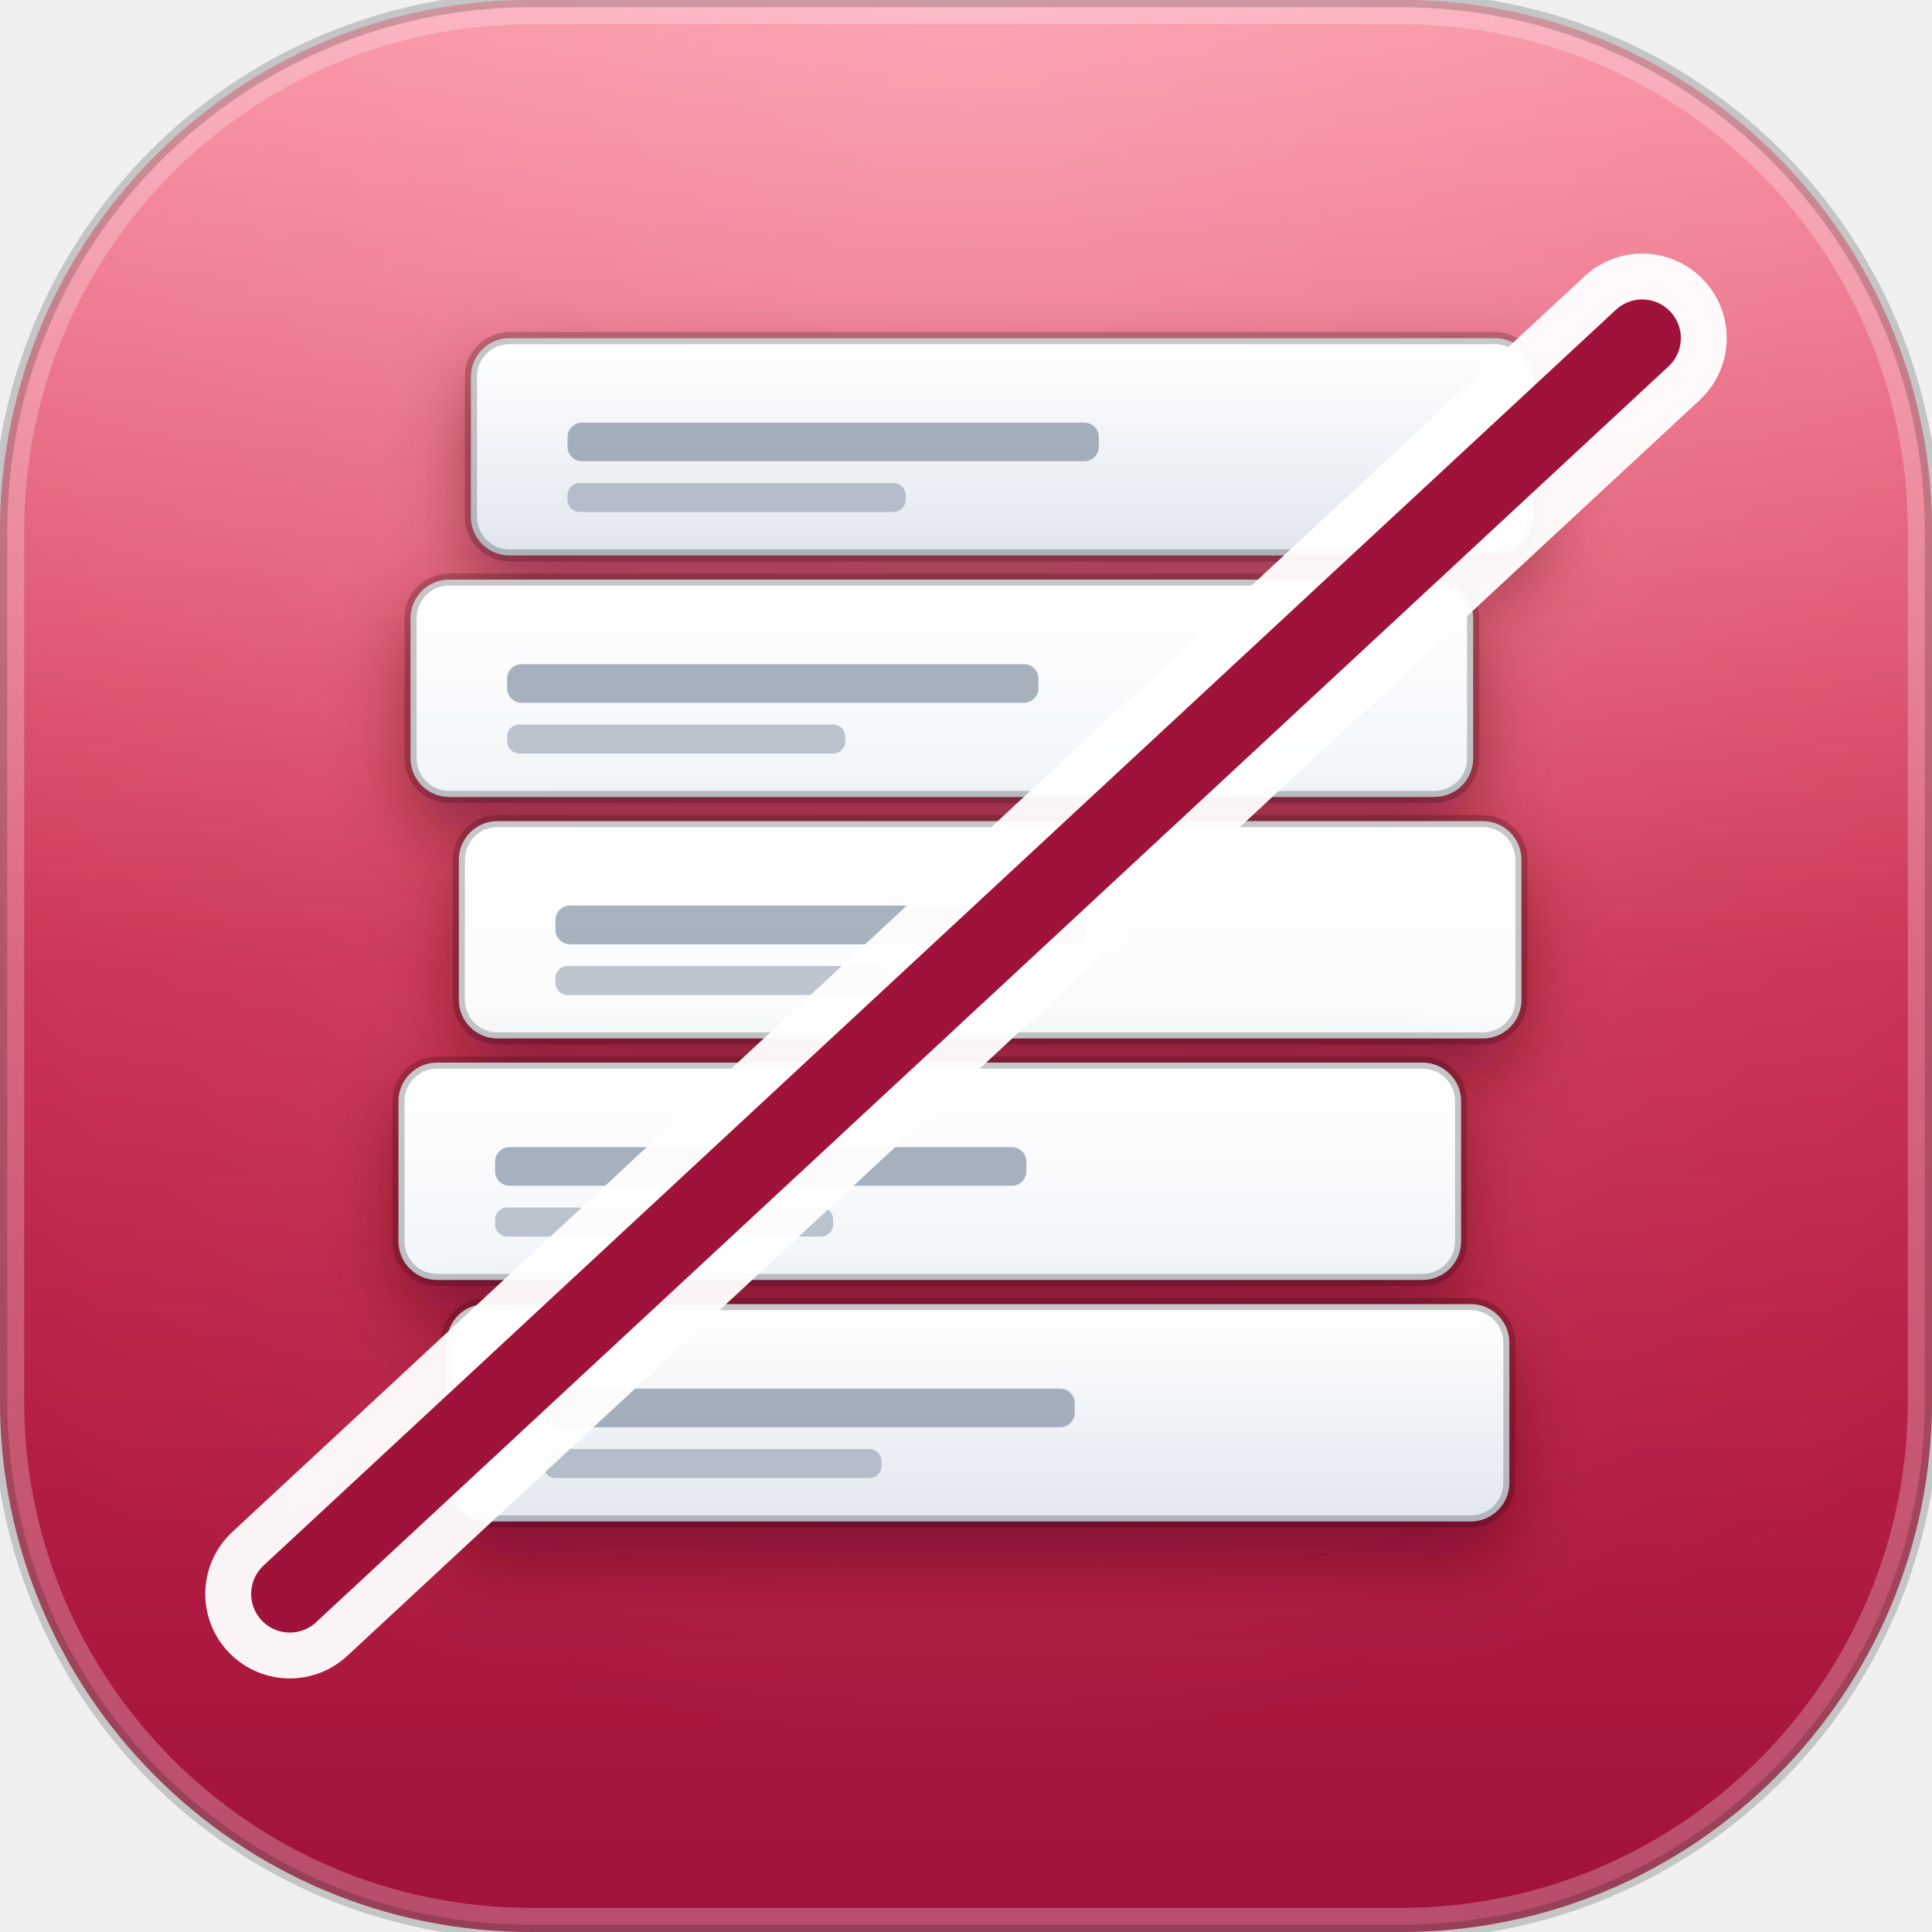
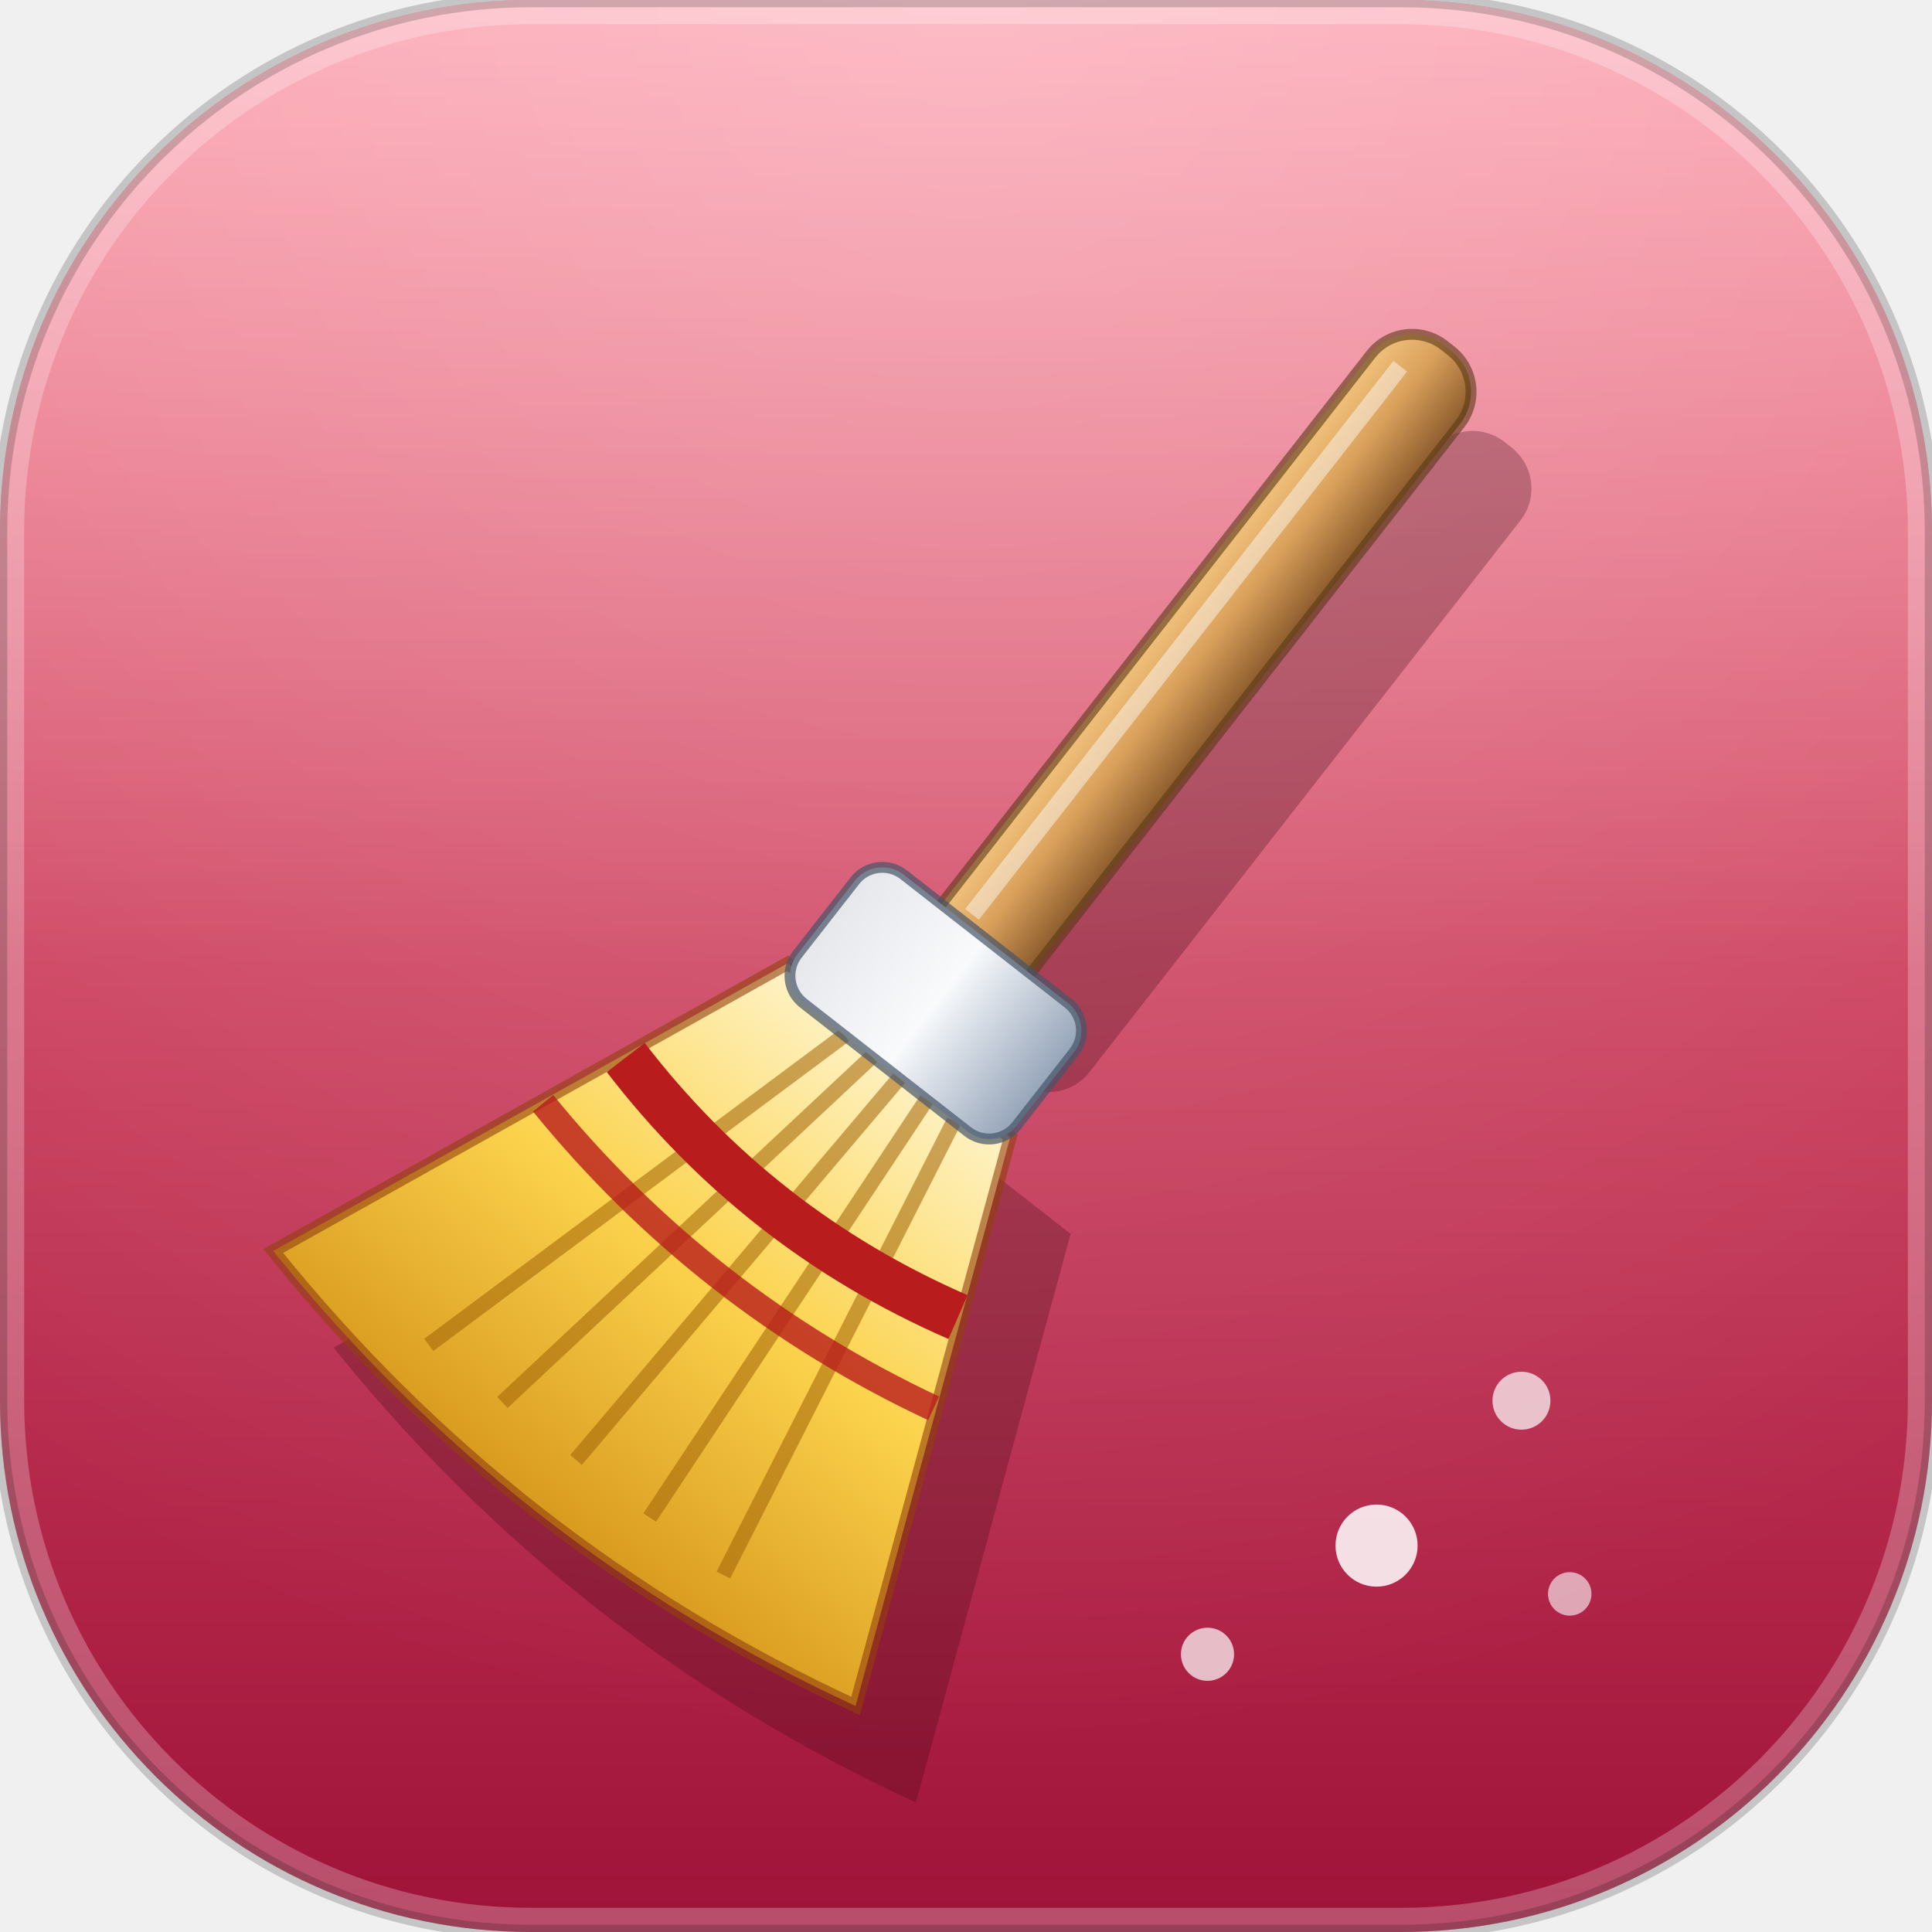
<svg xmlns="http://www.w3.org/2000/svg" width="80" height="80" viewBox="0 0 80 80">
  <defs>
-     <linearGradient id="bg-clear" x1="0" y1="0" x2="0" y2="1">
-       <stop offset="0" stop-color="#f43f5e" />
-       <stop offset="1" stop-color="#9f1239" />
+     <linearGradient id="bg" x1="0" y1="0" x2="0" y2="1">
+       <stop offset="0" stop-color="#fb7185" stop-opacity="1" />
+       <stop offset="1" stop-color="#9f1239" stop-opacity="1" />
    </linearGradient>
-     <linearGradient id="hl-clear" x1="0" y1="0" x2="0" y2="1">
-       <stop offset="0" stop-color="white" stop-opacity="0.38" />
-       <stop offset="0.5" stop-color="white" stop-opacity="0" />
+     <linearGradient id="hl" x1="0" y1="0" x2="0" y2="1">
+       <stop offset="0" stop-color="#fff" stop-opacity="0.38" />
+       <stop offset="0.5" stop-color="#fff" stop-opacity="0" />
    </linearGradient>
-     <radialGradient id="gloss-clear" cx="0.5" cy="0" r="0.9">
-       <stop offset="0" stop-color="white" stop-opacity="0.25" />
-       <stop offset="1" stop-color="white" stop-opacity="0" />
+     <radialGradient id="gloss" cx="0.5" cy="0" r="0.9">
+       <stop offset="0" stop-color="#fff" stop-opacity="0.25" />
+       <stop offset="1" stop-color="#fff" stop-opacity="0" />
    </radialGradient>
-   </defs>
-   <rect width="80" height="80" rx="22" fill="url(#bg-clear)" />
-   <rect width="80" height="80" rx="22" fill="url(#gloss-clear)" />
-   <rect width="80" height="80" rx="22" fill="url(#hl-clear)" />
-   <defs>
-     <linearGradient id="paper-1" x1="0" y1="0" x2="0" y2="1">
-       <stop offset="0" stop-color="#ffffff" />
-       <stop offset="1" stop-color="#e2e8f0" />
+     <linearGradient id="wood" x1="0" y1="0" x2="1" y2="0">
+       <stop offset="0" stop-color="#f1c27d" stop-opacity="1" />
+       <stop offset="0.45" stop-color="#d9a05b" stop-opacity="1" />
+       <stop offset="1" stop-color="#8a5a2b" stop-opacity="1" />
    </linearGradient>
-     <linearGradient id="paper-2" x1="0" y1="0" x2="0" y2="1">
-       <stop offset="0" stop-color="#ffffff" />
-       <stop offset="1" stop-color="#f1f5f9" />
+     <linearGradient id="straw" x1="0" y1="0" x2="0" y2="1">
+       <stop offset="0" stop-color="#fef3c7" stop-opacity="1" />
+       <stop offset="0.5" stop-color="#fcd34d" stop-opacity="1" />
+       <stop offset="1" stop-color="#d99a1e" stop-opacity="1" />
    </linearGradient>
-     <linearGradient id="paper-3" x1="0" y1="0" x2="0" y2="1">
-       <stop offset="0" stop-color="#ffffff" />
-       <stop offset="1" stop-color="#f8fafc" />
+     <linearGradient id="band" x1="0" y1="0" x2="1" y2="0">
+       <stop offset="0" stop-color="#e5e7eb" stop-opacity="1" />
+       <stop offset="0.5" stop-color="#f8fafc" stop-opacity="1" />
+       <stop offset="1" stop-color="#94a3b8" stop-opacity="1" />
    </linearGradient>
  </defs>
-   <g style="filter: drop-shadow(0 1.5px 1.5px rgba(80,0,15,0.5))">
-     <rect x="19.5" y="14" width="44" height="9" rx="1.6" fill="url(#paper-1)" stroke="rgba(0,0,0,0.22)" stroke-width="0.5" />
-     <line x1="20.5" y1="14.6" x2="61.5" y2="14.6" stroke="rgba(255,255,255,0.7)" stroke-width="0.5" />
-     <rect x="23.5" y="17.5" width="22" height="1.6" rx="0.6" fill="rgba(100,116,139,0.55)" />
-     <rect x="23.5" y="20" width="14" height="1.2" rx="0.5" fill="rgba(100,116,139,0.4)" />
+   <rect width="80" height="80" rx="22" fill="url(#bg)" />
+   <rect width="80" height="80" rx="22" fill="url(#gloss)" />
+   <rect width="80" height="80" rx="22" fill="url(#hl)" />
+   <g transform="translate(2.5,4) rotate(38 40 40) scale(0.9) translate(4.4,4.4)" opacity="0.28">
+     <rect x="37.4" y="4" width="5.2" height="37" rx="2.4" fill="#3b0613" />
+     <path d="M33.5 45 L46.5 45 L57 70 Q40 74 23 70 Z" fill="#3b0613" />
  </g>
-   <g style="filter: drop-shadow(0 1.5px 1.5px rgba(80,0,15,0.5))">
-     <rect x="17" y="24" width="44" height="9" rx="1.6" fill="url(#paper-2)" stroke="rgba(0,0,0,0.22)" stroke-width="0.5" />
-     <line x1="18" y1="24.6" x2="59" y2="24.6" stroke="rgba(255,255,255,0.7)" stroke-width="0.5" />
-     <rect x="21" y="27.5" width="22" height="1.6" rx="0.6" fill="rgba(100,116,139,0.55)" />
-     <rect x="21" y="30" width="14" height="1.2" rx="0.5" fill="rgba(100,116,139,0.4)" />
+   <g transform="rotate(38 40 40) scale(0.9) translate(4.4,4.4)">
+     <rect x="37.4" y="4" width="5.2" height="37" rx="2.4" fill="url(#wood)" stroke="#5b3a16" stroke-opacity="0.6" stroke-width="0.5" />
+     <line x1="38.8" y1="6" x2="38.8" y2="38" stroke="#fff" stroke-opacity="0.45" stroke-width="0.8" />
+     <path d="M33.5 45 L46.5 45 L57 70 Q40 74 23 70 Z" fill="url(#straw)" stroke="#92400e" stroke-opacity="0.6" stroke-width="0.6" />
+     <line x1="37.6" y1="46" x2="31.3" y2="69" stroke="#a16207" stroke-opacity="0.55" stroke-width="0.7" />
+     <line x1="39.2" y1="46" x2="35.6" y2="69" stroke="#a16207" stroke-opacity="0.55" stroke-width="0.7" />
+     <line x1="40.8" y1="46" x2="39.9" y2="69" stroke="#a16207" stroke-opacity="0.55" stroke-width="0.7" />
+     <line x1="42.4" y1="46" x2="44.2" y2="69" stroke="#a16207" stroke-opacity="0.55" stroke-width="0.7" />
+     <line x1="44.0" y1="46" x2="48.5" y2="69" stroke="#a16207" stroke-opacity="0.55" stroke-width="0.7" />
+     <path d="M30.3 53 Q40 55.5 49.7 53" fill="none" stroke="#b91c1c" stroke-width="2.2" />
+     <path d="M28.6 57 Q40 59.6 51.4 57" fill="none" stroke="#b91c1c" stroke-width="1.2" stroke-opacity="0.8" />
+     <rect x="33.6" y="38.5" width="12.8" height="7.5" rx="1.6" fill="url(#band)" stroke="#475569" stroke-opacity="0.7" stroke-width="0.5" />
  </g>
-   <g style="filter: drop-shadow(0 1.5px 1.5px rgba(80,0,15,0.5))">
-     <rect x="19" y="34" width="44" height="9" rx="1.6" fill="url(#paper-3)" stroke="rgba(0,0,0,0.22)" stroke-width="0.5" />
-     <line x1="20" y1="34.6" x2="61" y2="34.6" stroke="rgba(255,255,255,0.7)" stroke-width="0.5" />
-     <rect x="23" y="37.5" width="22" height="1.6" rx="0.6" fill="rgba(100,116,139,0.55)" />
-     <rect x="23" y="40" width="14" height="1.2" rx="0.5" fill="rgba(100,116,139,0.4)" />
-   </g>
-   <g style="filter: drop-shadow(0 1.5px 1.5px rgba(80,0,15,0.5))">
-     <rect x="16.5" y="44" width="44" height="9" rx="1.6" fill="url(#paper-2)" stroke="rgba(0,0,0,0.22)" stroke-width="0.5" />
-     <line x1="17.5" y1="44.6" x2="58.5" y2="44.6" stroke="rgba(255,255,255,0.7)" stroke-width="0.5" />
-     <rect x="20.5" y="47.5" width="22" height="1.6" rx="0.6" fill="rgba(100,116,139,0.55)" />
-     <rect x="20.5" y="50" width="14" height="1.2" rx="0.5" fill="rgba(100,116,139,0.4)" />
-   </g>
-   <g style="filter: drop-shadow(0 1.5px 1.5px rgba(80,0,15,0.5))">
-     <rect x="18.5" y="54" width="44" height="9" rx="1.6" fill="url(#paper-1)" stroke="rgba(0,0,0,0.22)" stroke-width="0.5" />
-     <line x1="19.5" y1="54.6" x2="60.5" y2="54.6" stroke="rgba(255,255,255,0.7)" stroke-width="0.5" />
-     <rect x="22.5" y="57.5" width="22" height="1.6" rx="0.6" fill="rgba(100,116,139,0.55)" />
-     <rect x="22.5" y="60" width="14" height="1.2" rx="0.5" fill="rgba(100,116,139,0.4)" />
-   </g>
-   <line x1="12" y1="66" x2="68" y2="14" stroke="rgba(255,255,255,0.95)" stroke-width="7" stroke-linecap="round" />
-   <line x1="12" y1="66" x2="68" y2="14" stroke="#9f1239" stroke-width="3.2" stroke-linecap="round" />
-   <rect x="0.5" y="0.5" width="79" height="79" rx="21.5" fill="none" stroke="rgba(255,255,255,0.25)" stroke-width="1" />
-   <rect x="0" y="0" width="80" height="80" rx="22" fill="none" stroke="rgba(0,0,0,0.18)" stroke-width="0.6" />
+   <circle cx="57" cy="64" r="1.7" fill="#fff" fill-opacity="0.85" />
+   <circle cx="63" cy="58" r="1.2" fill="#fff" fill-opacity="0.7" />
+   <circle cx="50" cy="68.5" r="1.1" fill="#fff" fill-opacity="0.7" />
+   <circle cx="65" cy="66" r="0.9" fill="#fff" fill-opacity="0.6" />
+   <rect x="0.5" y="0.5" width="79" height="79" rx="21.5" fill="none" stroke="#fff" stroke-opacity="0.25" />
+   <rect width="80" height="80" rx="22" fill="none" stroke="#000" stroke-opacity="0.18" stroke-width="0.6" />
</svg>
